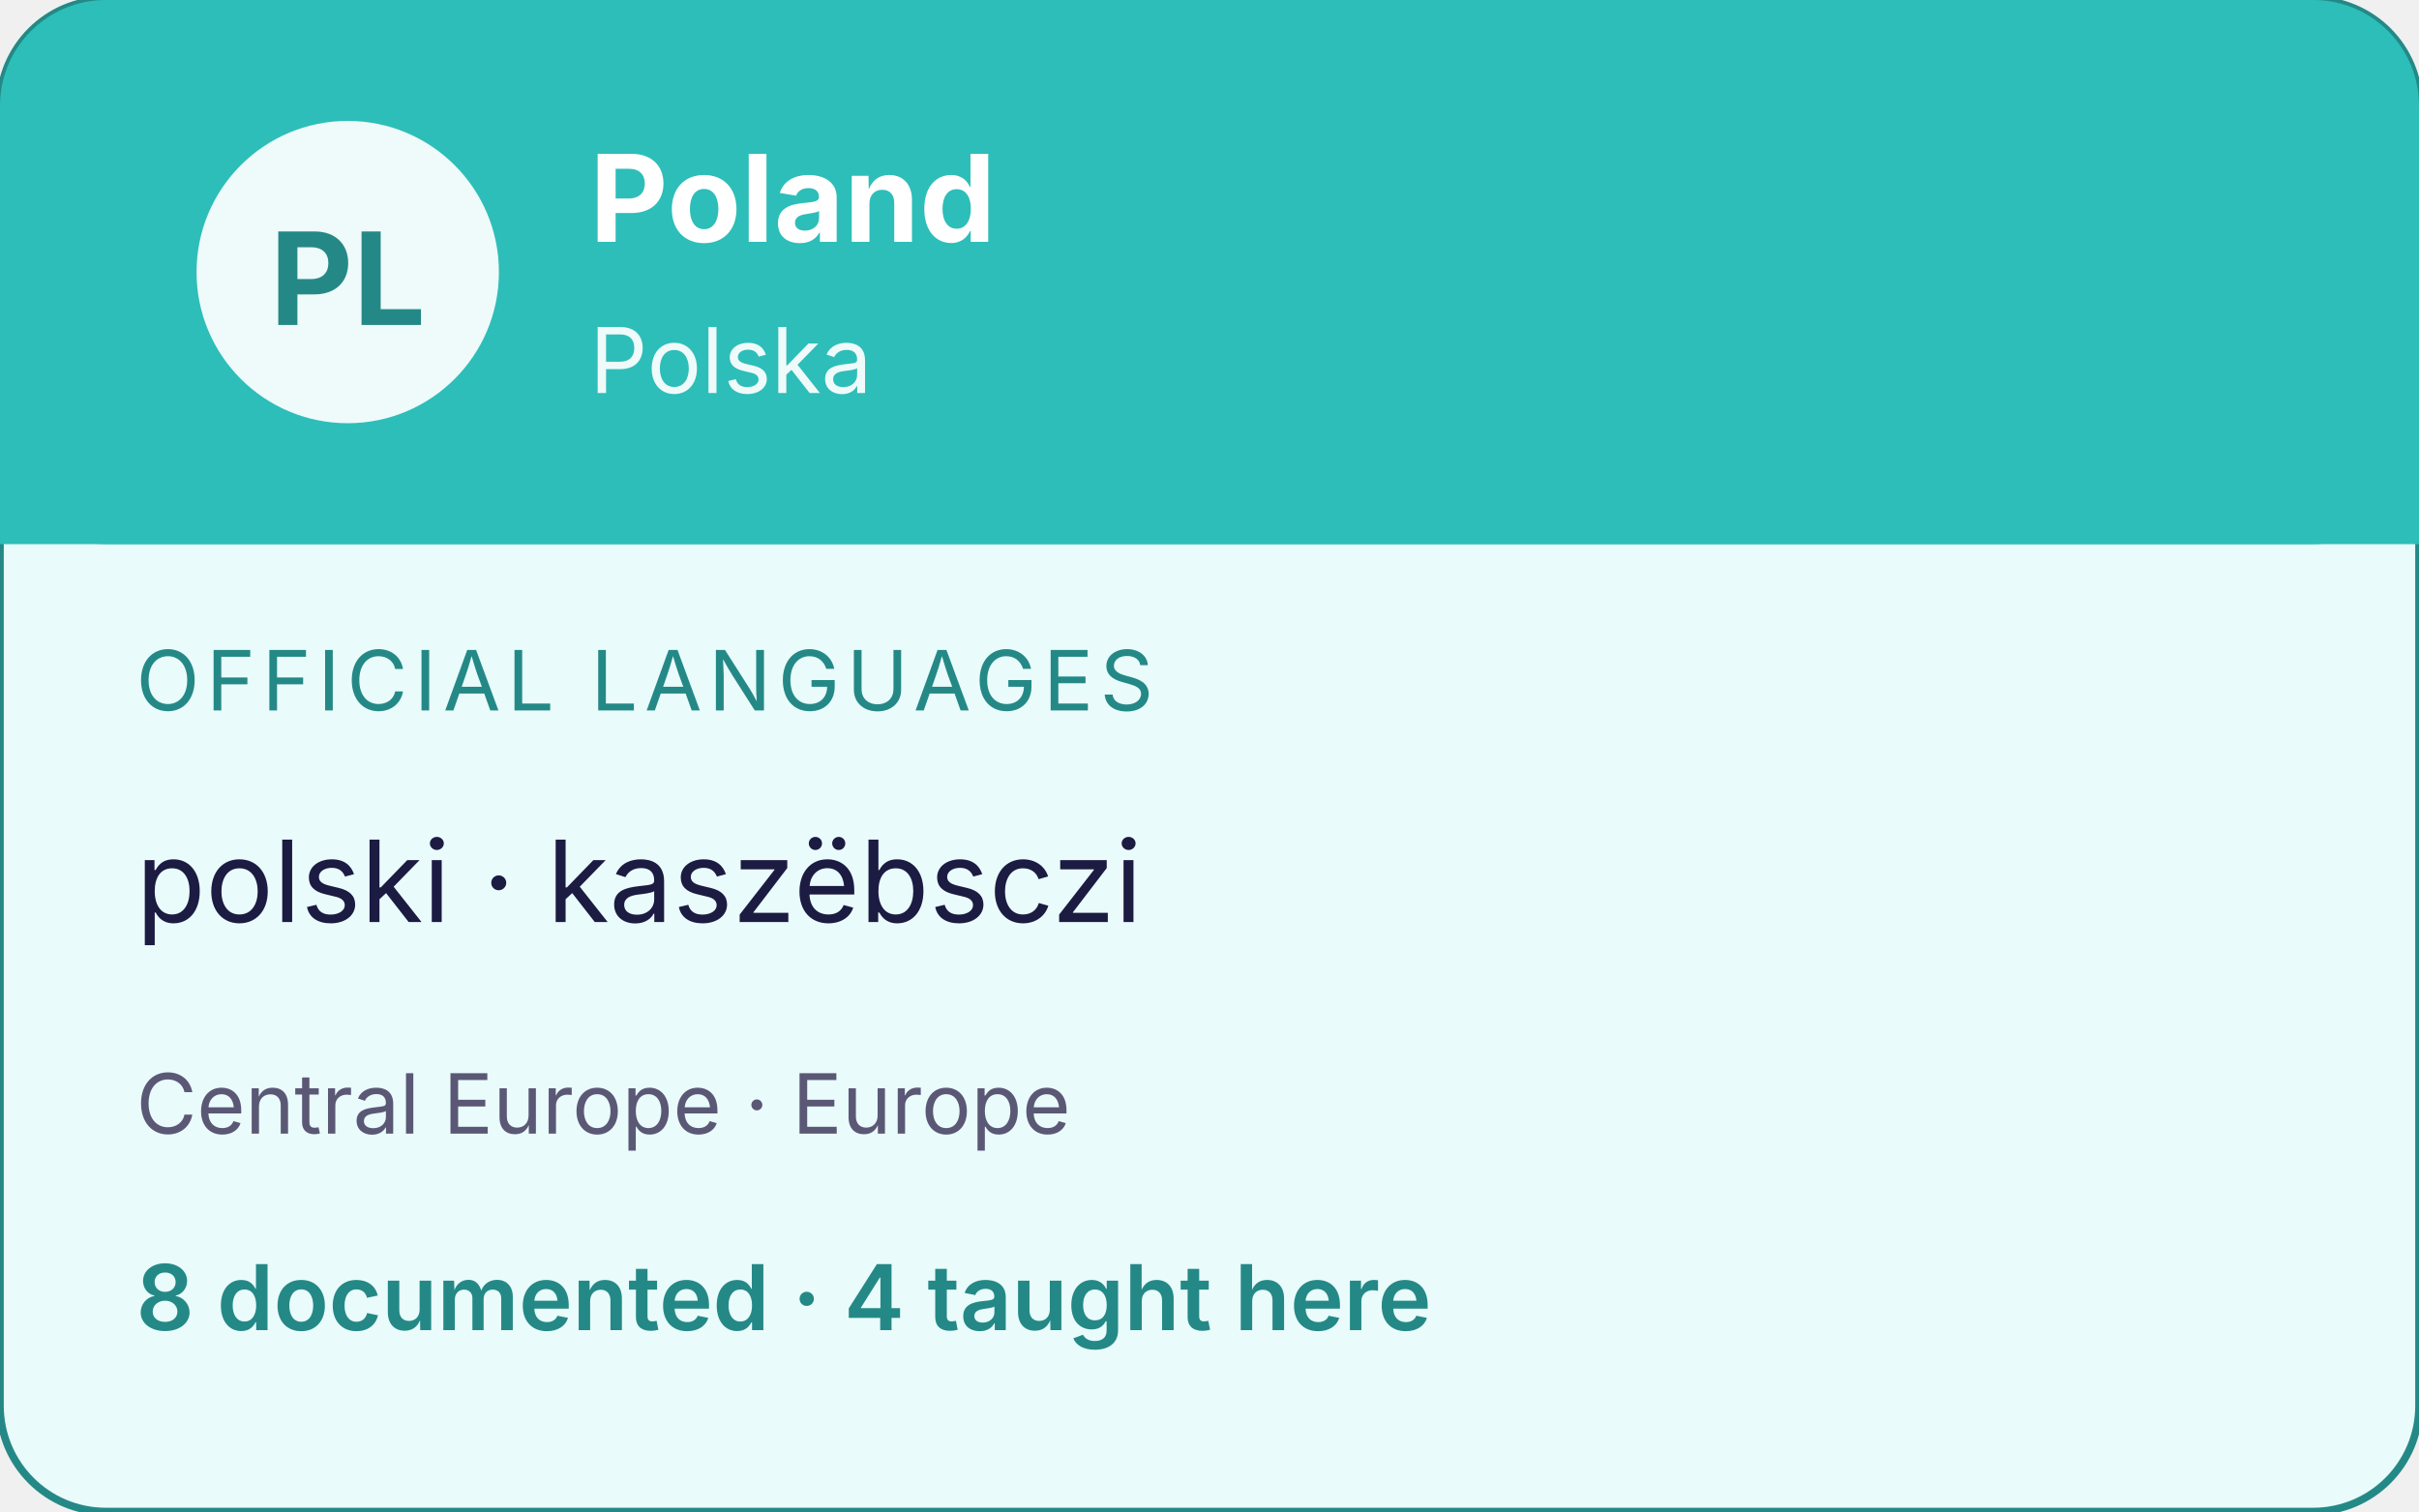
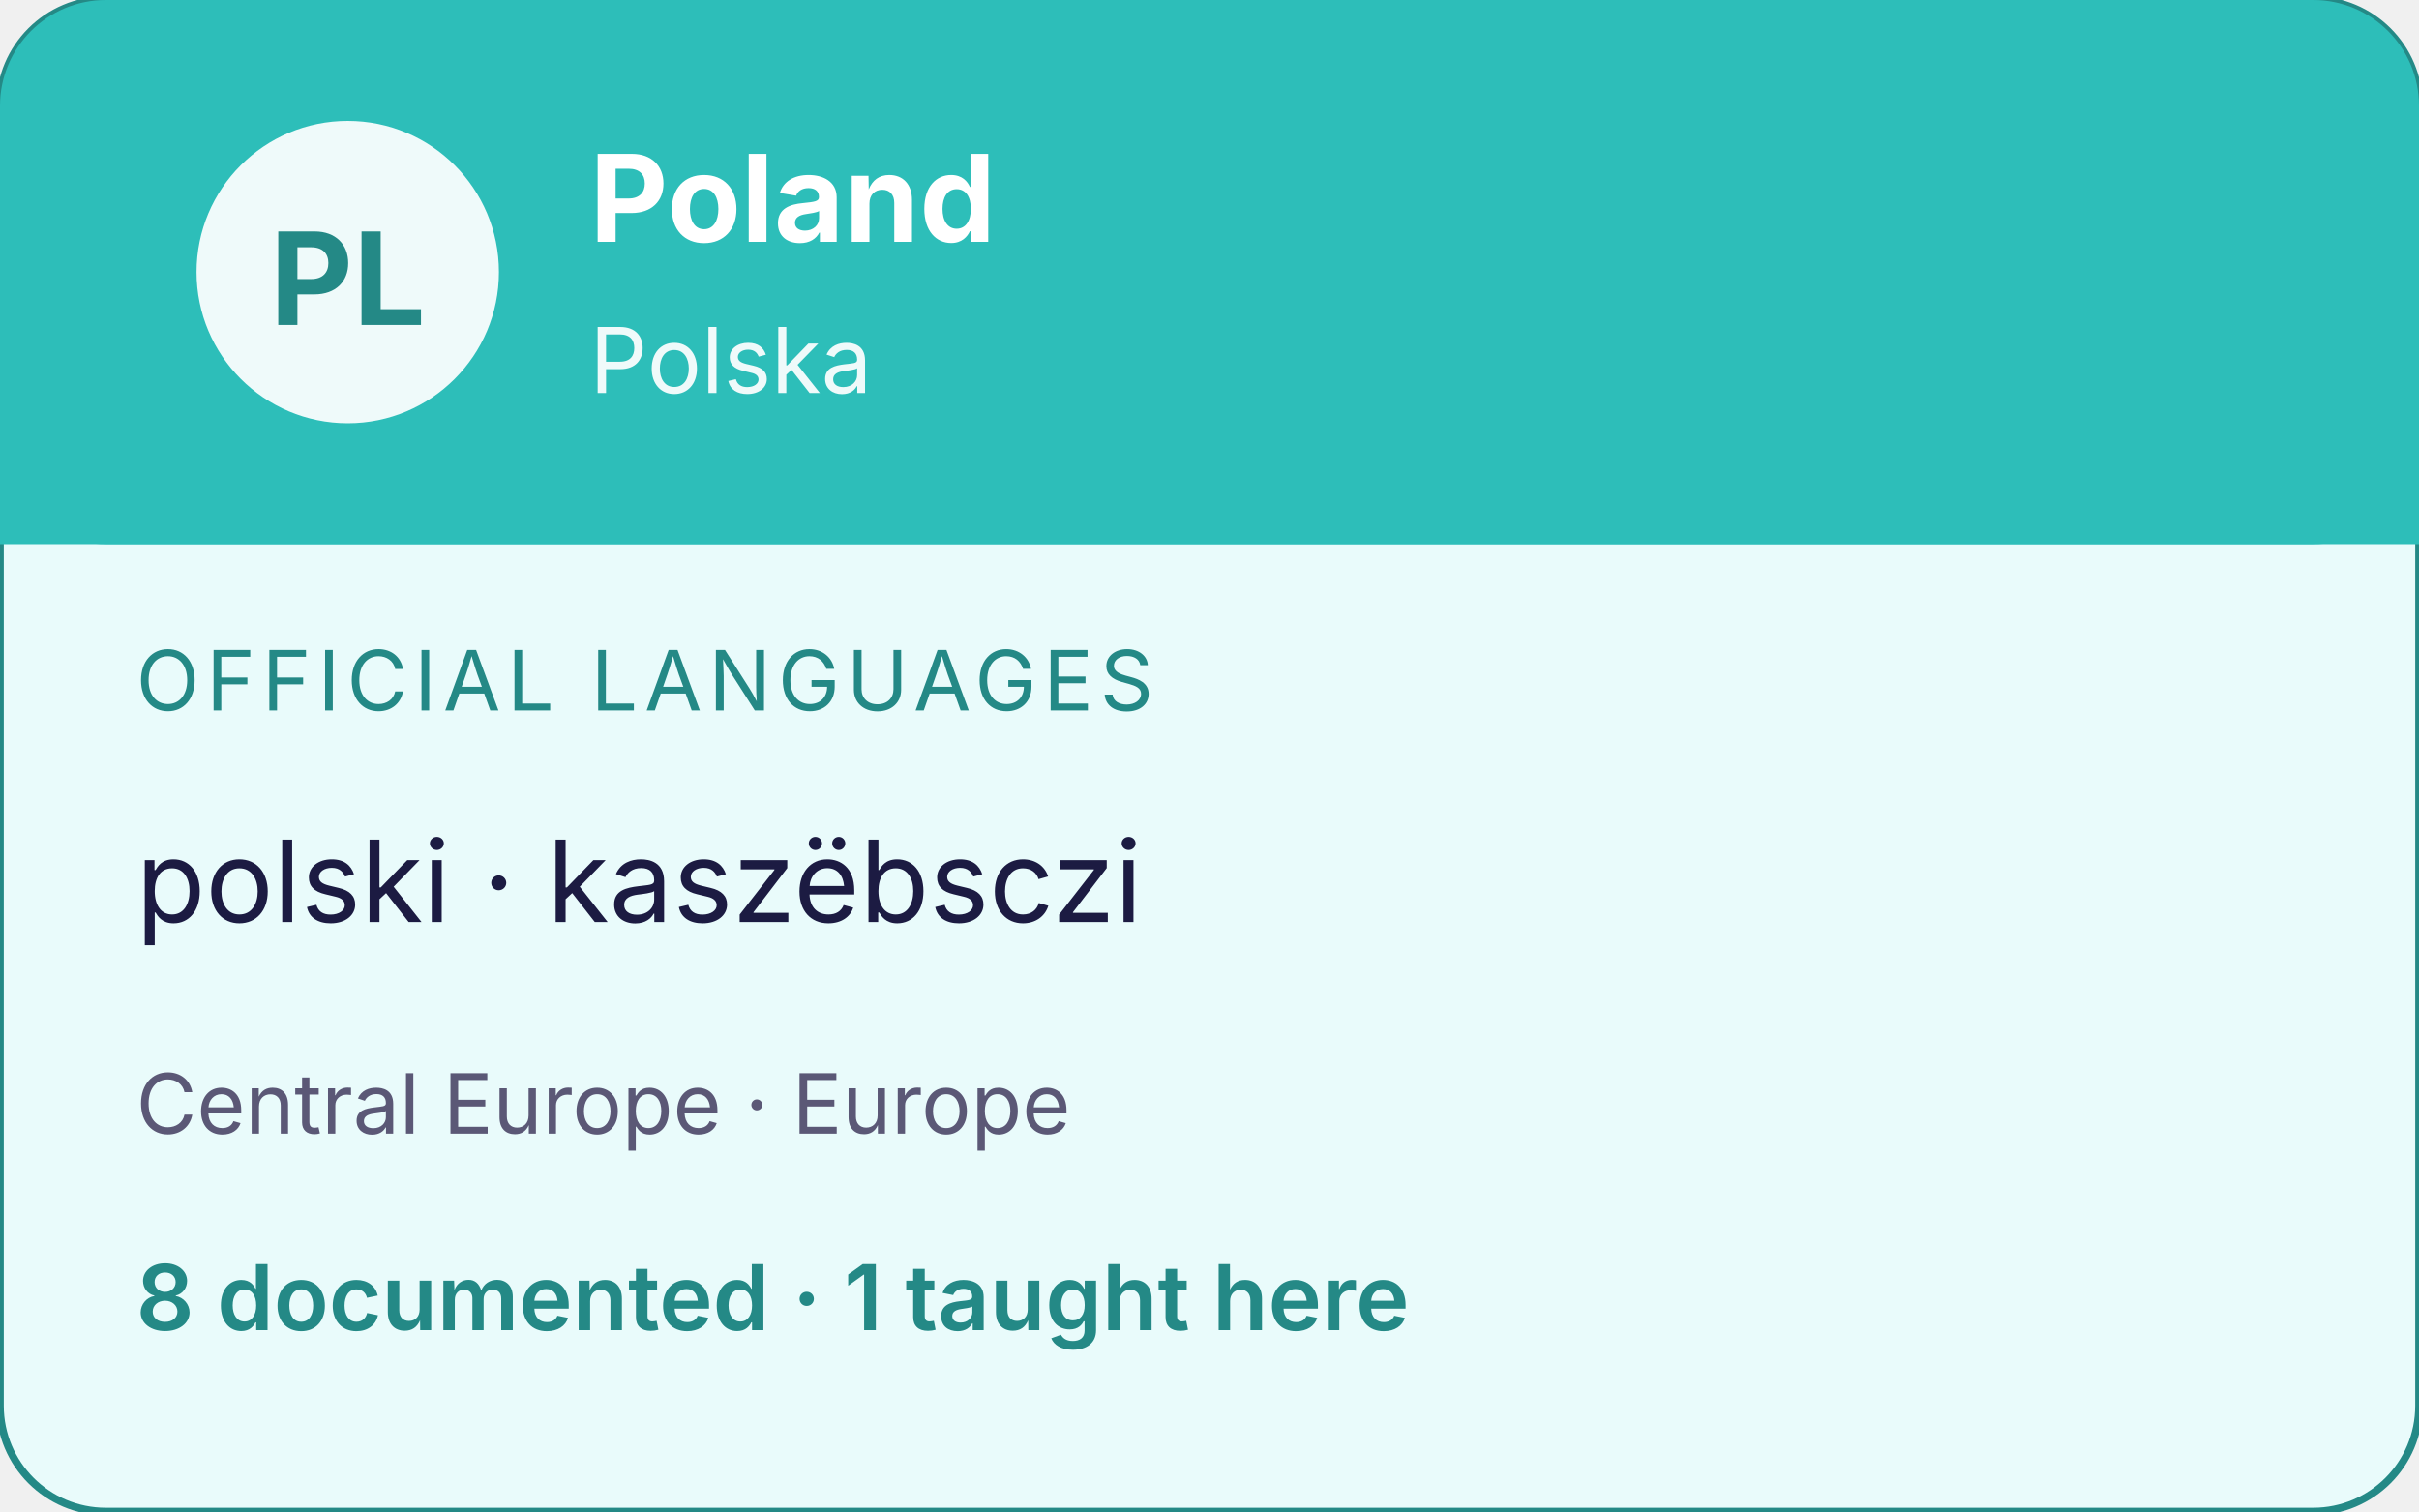
- <svg xmlns="http://www.w3.org/2000/svg" viewBox="0 0 320 200" width="320" height="200" role="img" aria-label="Poland (PL): polski, kaszëbsczi. 8 languages documented for this country, 4 of them have a course on EkGuru." font-family="system-ui,-apple-system,Segoe UI,sans-serif">
+ <svg xmlns="http://www.w3.org/2000/svg" viewBox="0 0 320 200" width="320" height="200" role="img" aria-label="Poland (PL): polski, kaszëbsczi. 8 languages documented for this country, 1 of them has a course on EkGuru." font-family="system-ui,-apple-system,Segoe UI,sans-serif">
  <rect width="320" height="200" rx="14" fill="hsl(178 70% 95%)" stroke="hsl(178 58% 34%)" stroke-width="1" />
  <rect width="320" height="72" rx="14" fill="hsl(178 62% 46%)" />
  <rect y="58" width="320" height="14" fill="hsl(178 62% 46%)" />
  <circle cx="46" cy="36" r="20" fill="#fff" opacity=".92" />
  <text x="46" y="43" text-anchor="middle" font-size="17" font-weight="700" fill="hsl(178 58% 34%)">PL</text>
  <text x="78" y="32" font-size="16" font-weight="700" fill="#fff">Poland</text>
  <text x="78" y="52" font-size="12" fill="#fff" opacity=".92">Polska</text>
  <text x="18" y="94" font-size="11" letter-spacing=".08em" fill="hsl(178 58% 34%)">OFFICIAL LANGUAGES</text>
  <text x="18" y="122" font-size="15" fill="#1c1b42">polski · kaszëbsczi</text>
  <text x="18" y="150" font-size="11" fill="#5b5876">Central Europe · Europe</text>
-   <text x="18" y="176" font-size="12" font-weight="600" fill="hsl(178 58% 34%)">8 documented · 4 taught here</text>
+   <text x="18" y="176" font-size="12" font-weight="600" fill="hsl(178 58% 34%)">8 documented · 1 taught here</text>
</svg>
